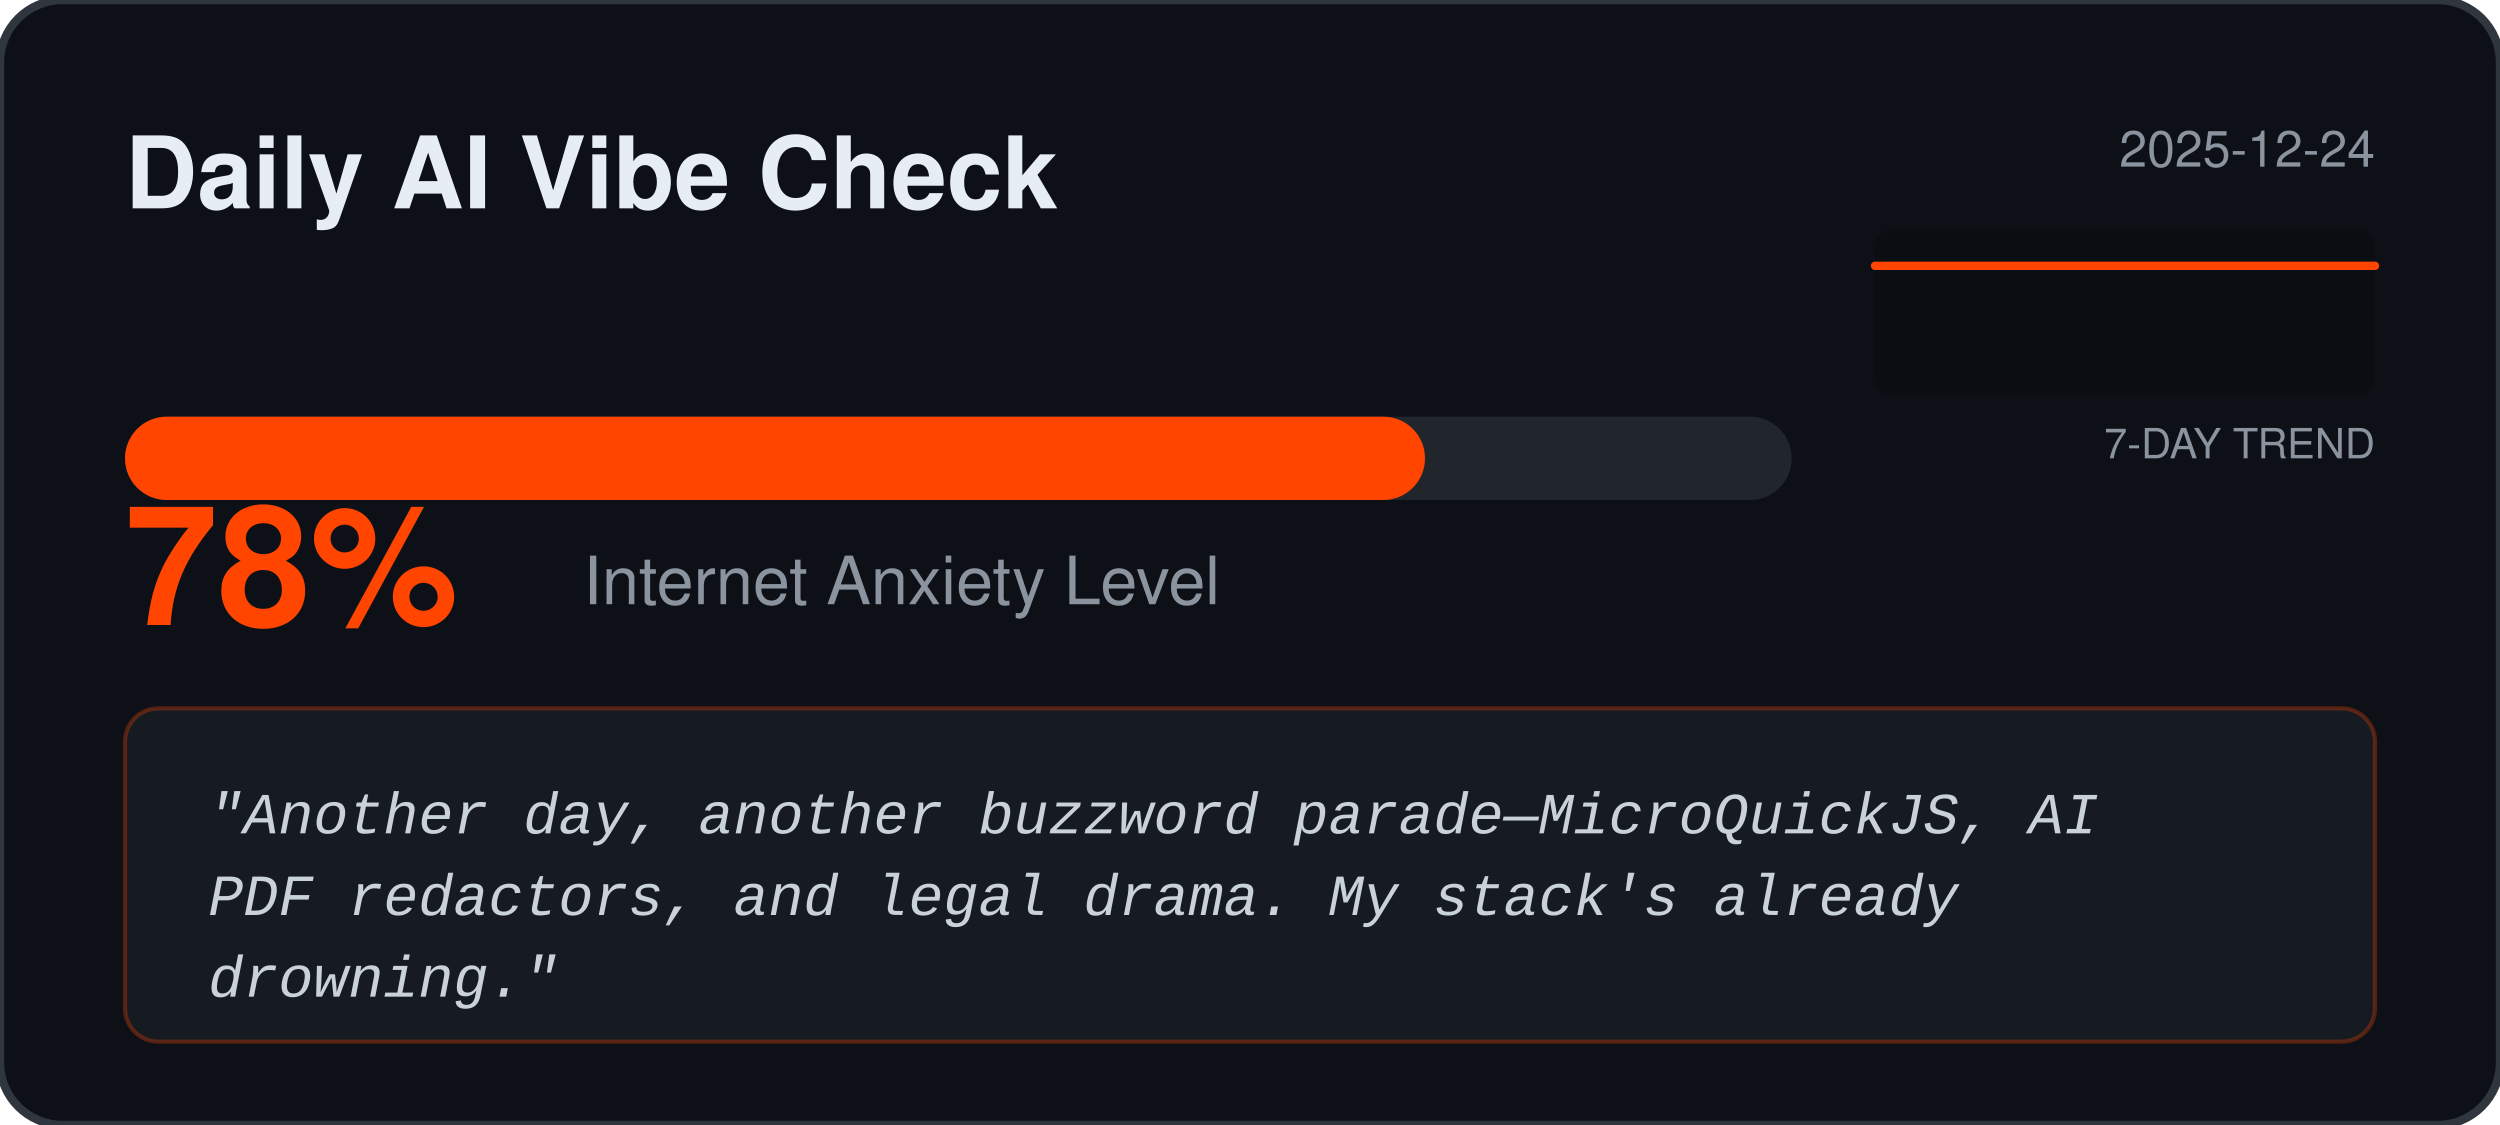
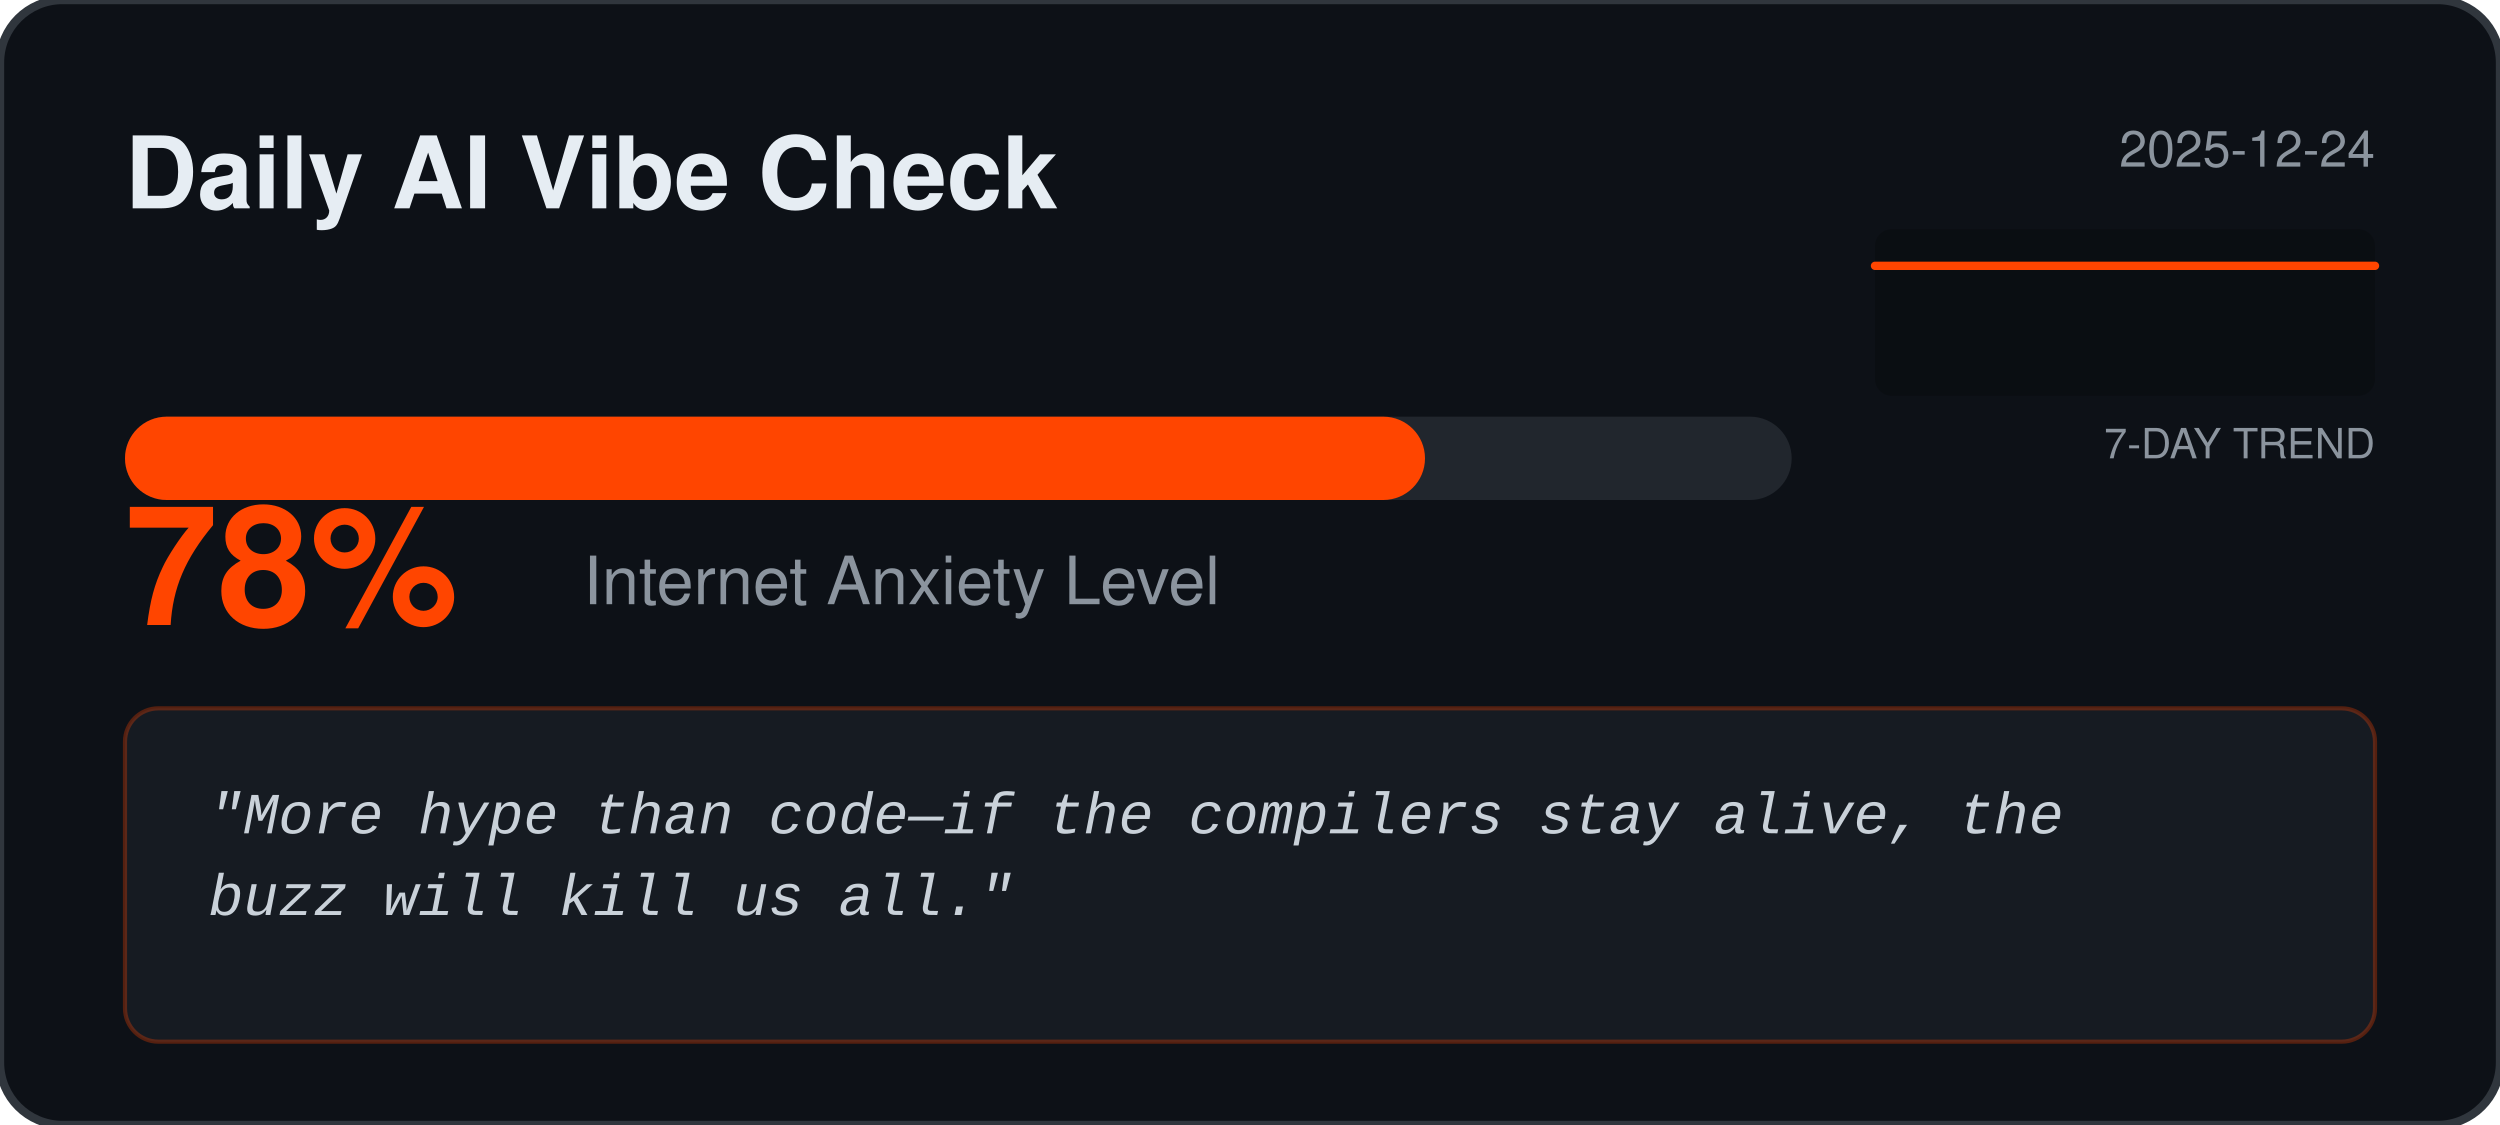
<svg xmlns="http://www.w3.org/2000/svg" width="600" height="270" viewBox="0 0 600 270" fill="none">
  <rect width="600" height="270" rx="15" fill="#0D1117" stroke="#30363D" stroke-width="2" />
  <text x="30" y="50" fill="#E6EDF3" font-family="Segoe UI, Helvetica, sans-serif" font-weight="bold" font-size="24">Daily AI Vibe Check</text>
  <text x="570" y="40" fill="#8B949E" font-family="Segoe UI, Helvetica, sans-serif" font-size="12" text-anchor="end">2025-12-24</text>
  <rect x="450" y="55" width="120" height="40" fill="#000000" fill-opacity="0.2" rx="4" />
  <text x="570" y="110" fill="#8B949E" font-family="Segoe UI, Helvetica, sans-serif" font-size="10" text-anchor="end">7-DAY TREND</text>
  <polyline points="450.0,63.8 480.0,63.8 510.0,63.8 540.0,63.8 570.0,63.8" fill="none" stroke="#FF4500" stroke-width="2" stroke-linecap="round" stroke-linejoin="round" />
  <rect x="30" y="100" width="400" height="20" rx="10" fill="#21262D" />
  <rect x="30" y="100" width="312.0" height="20" rx="10" fill="#FF4500" />
  <text x="30" y="150" fill="#FF4500" font-family="Segoe UI, Helvetica, sans-serif" font-weight="bold" font-size="40">78%</text>
  <text x="140" y="145" fill="#8B949E" font-family="Segoe UI, Helvetica, sans-serif" font-size="16">Internet Anxiety Level</text>
  <rect x="30" y="170" width="540" height="80" rx="8" fill="#161B22" stroke="#FF4500" stroke-opacity="0.3" />
  <text x="50" y="200" fill="#C9D1D9" font-family="Courier New, monospace" font-size="14" font-style="italic">
-     <tspan x="50" dy="0">"Another day, another buzzword parade—MicroQuickJS, AI</tspan>
-     <tspan x="50" dy="1.4em">PDF redactors, and legal drama. My stack's already</tspan>
-     <tspan x="50" dy="1.4em">drowning."</tspan>
+     <tspan x="50" dy="0">"More hype than code—if the compilers stay alive, the</tspan>
+     <tspan x="50" dy="1.4em">buzz will kill us all."</tspan>
  </text>
</svg>
